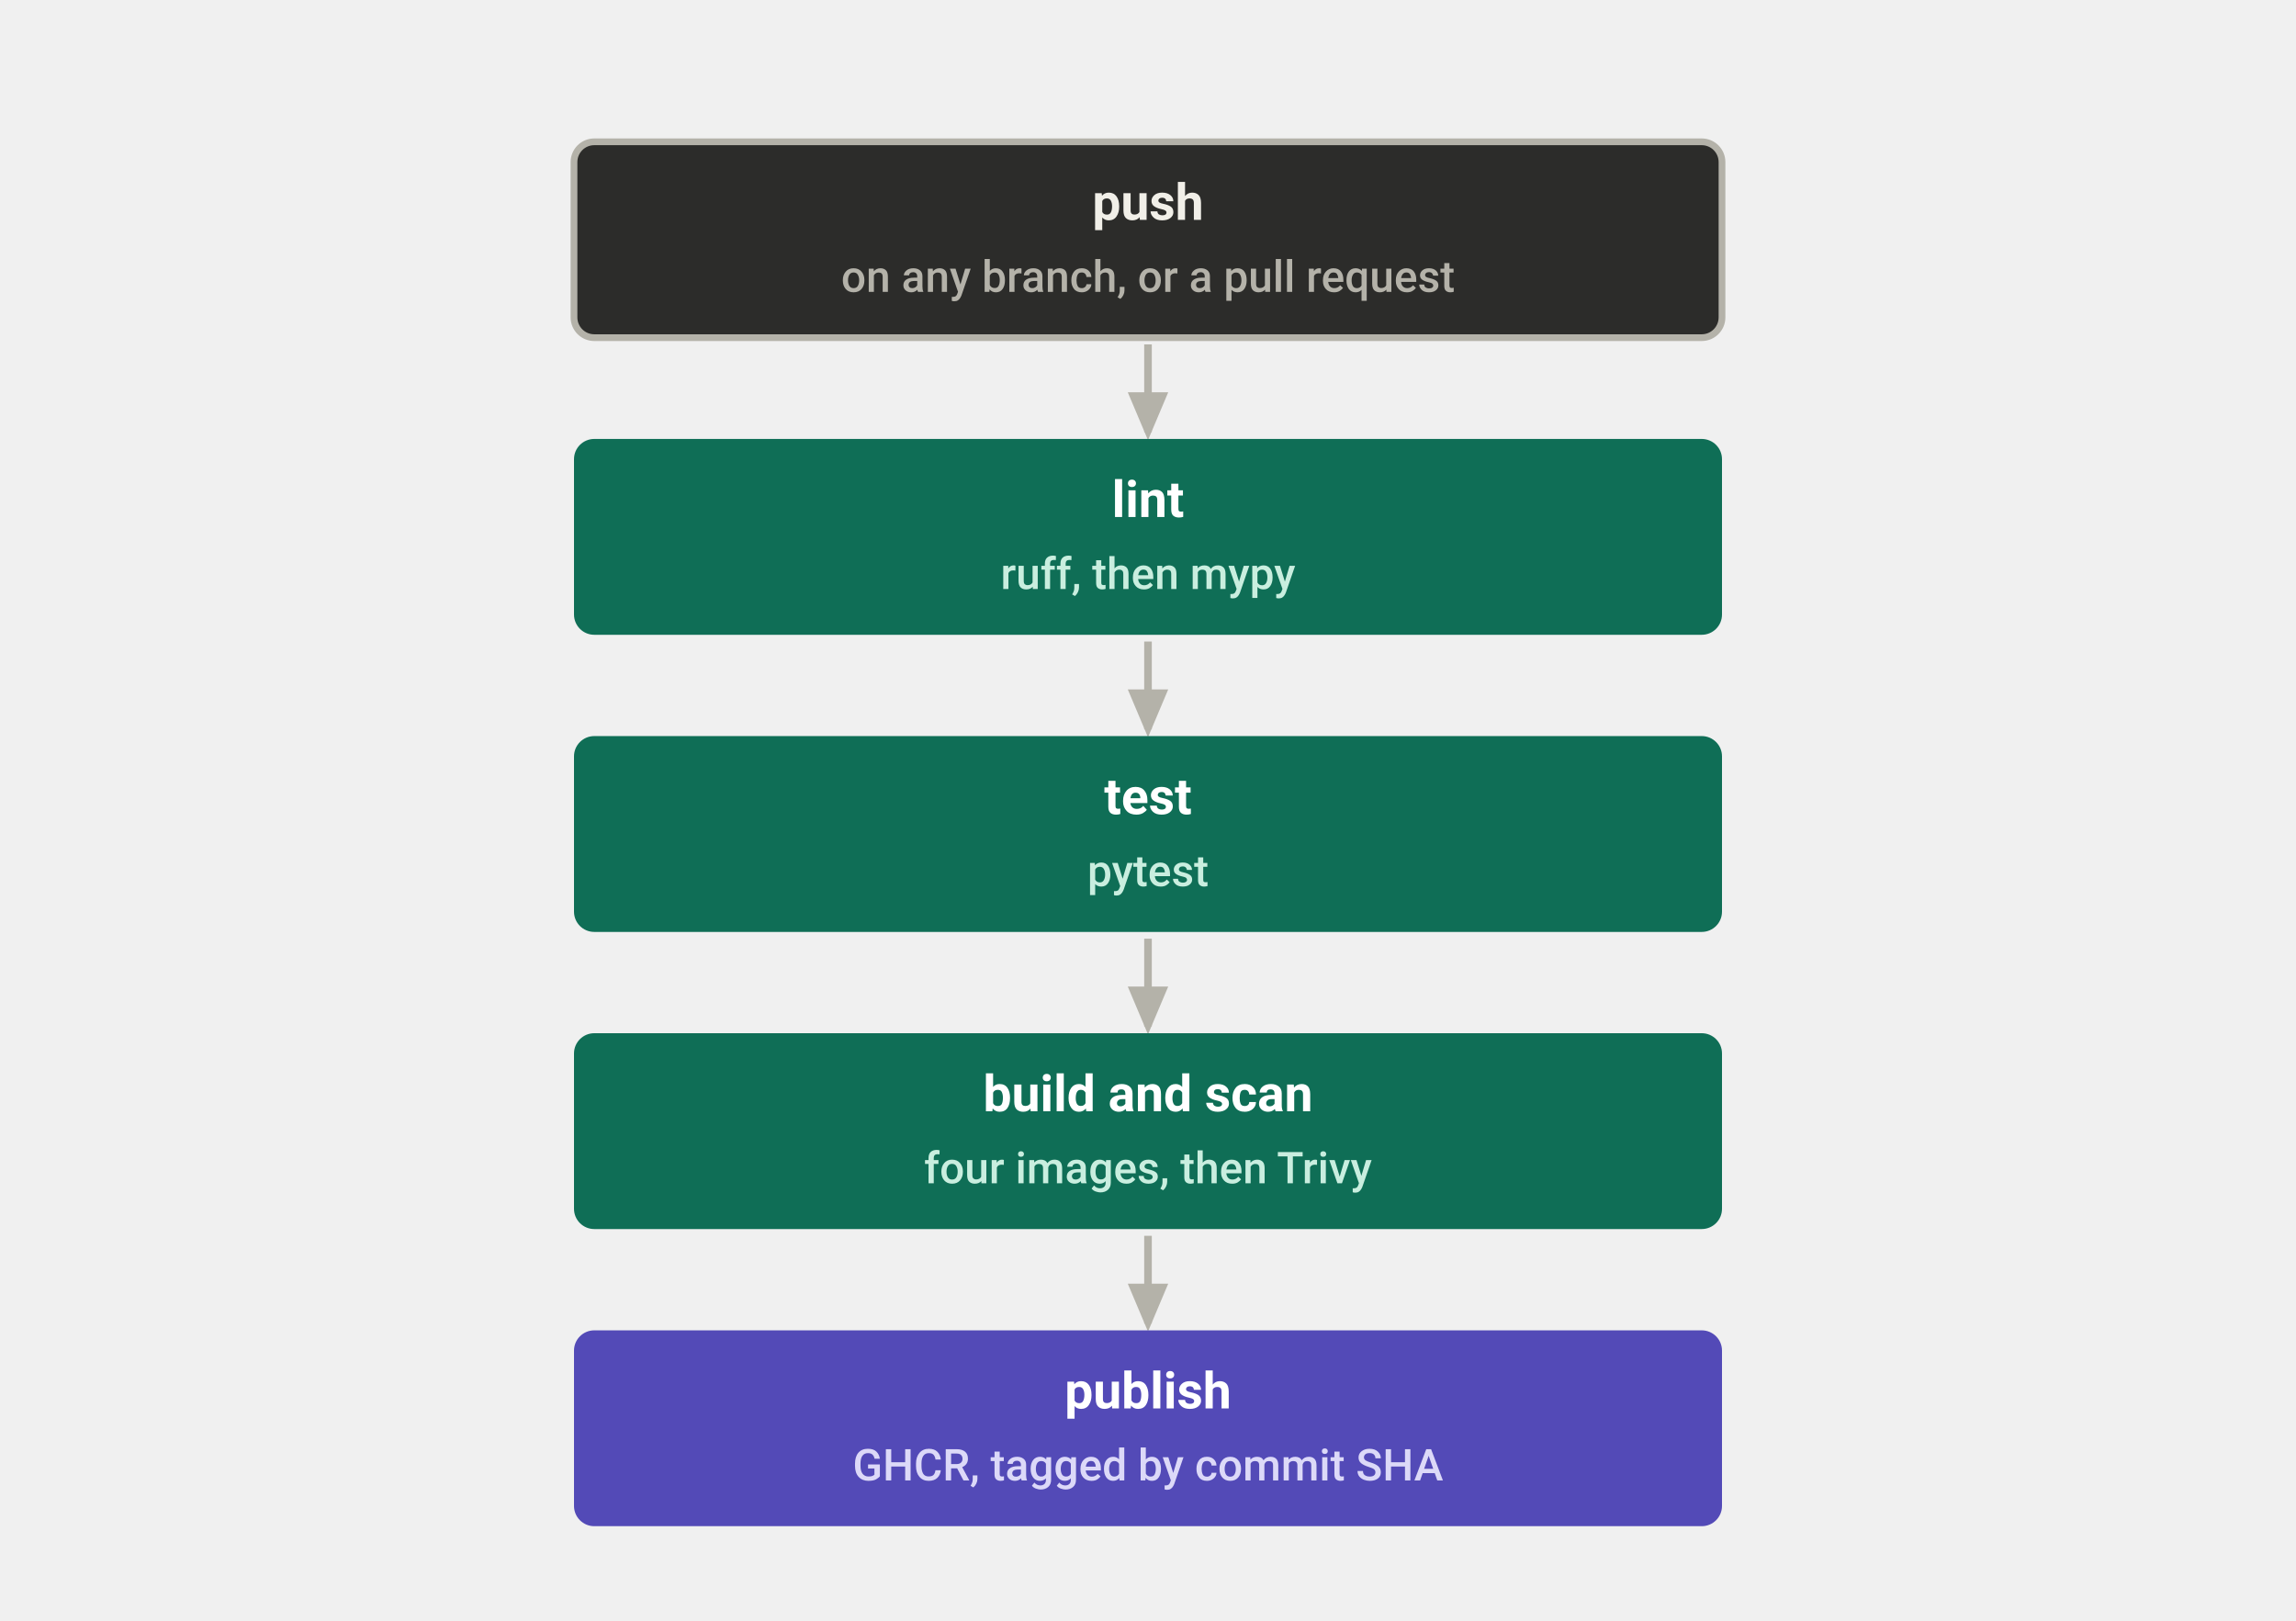
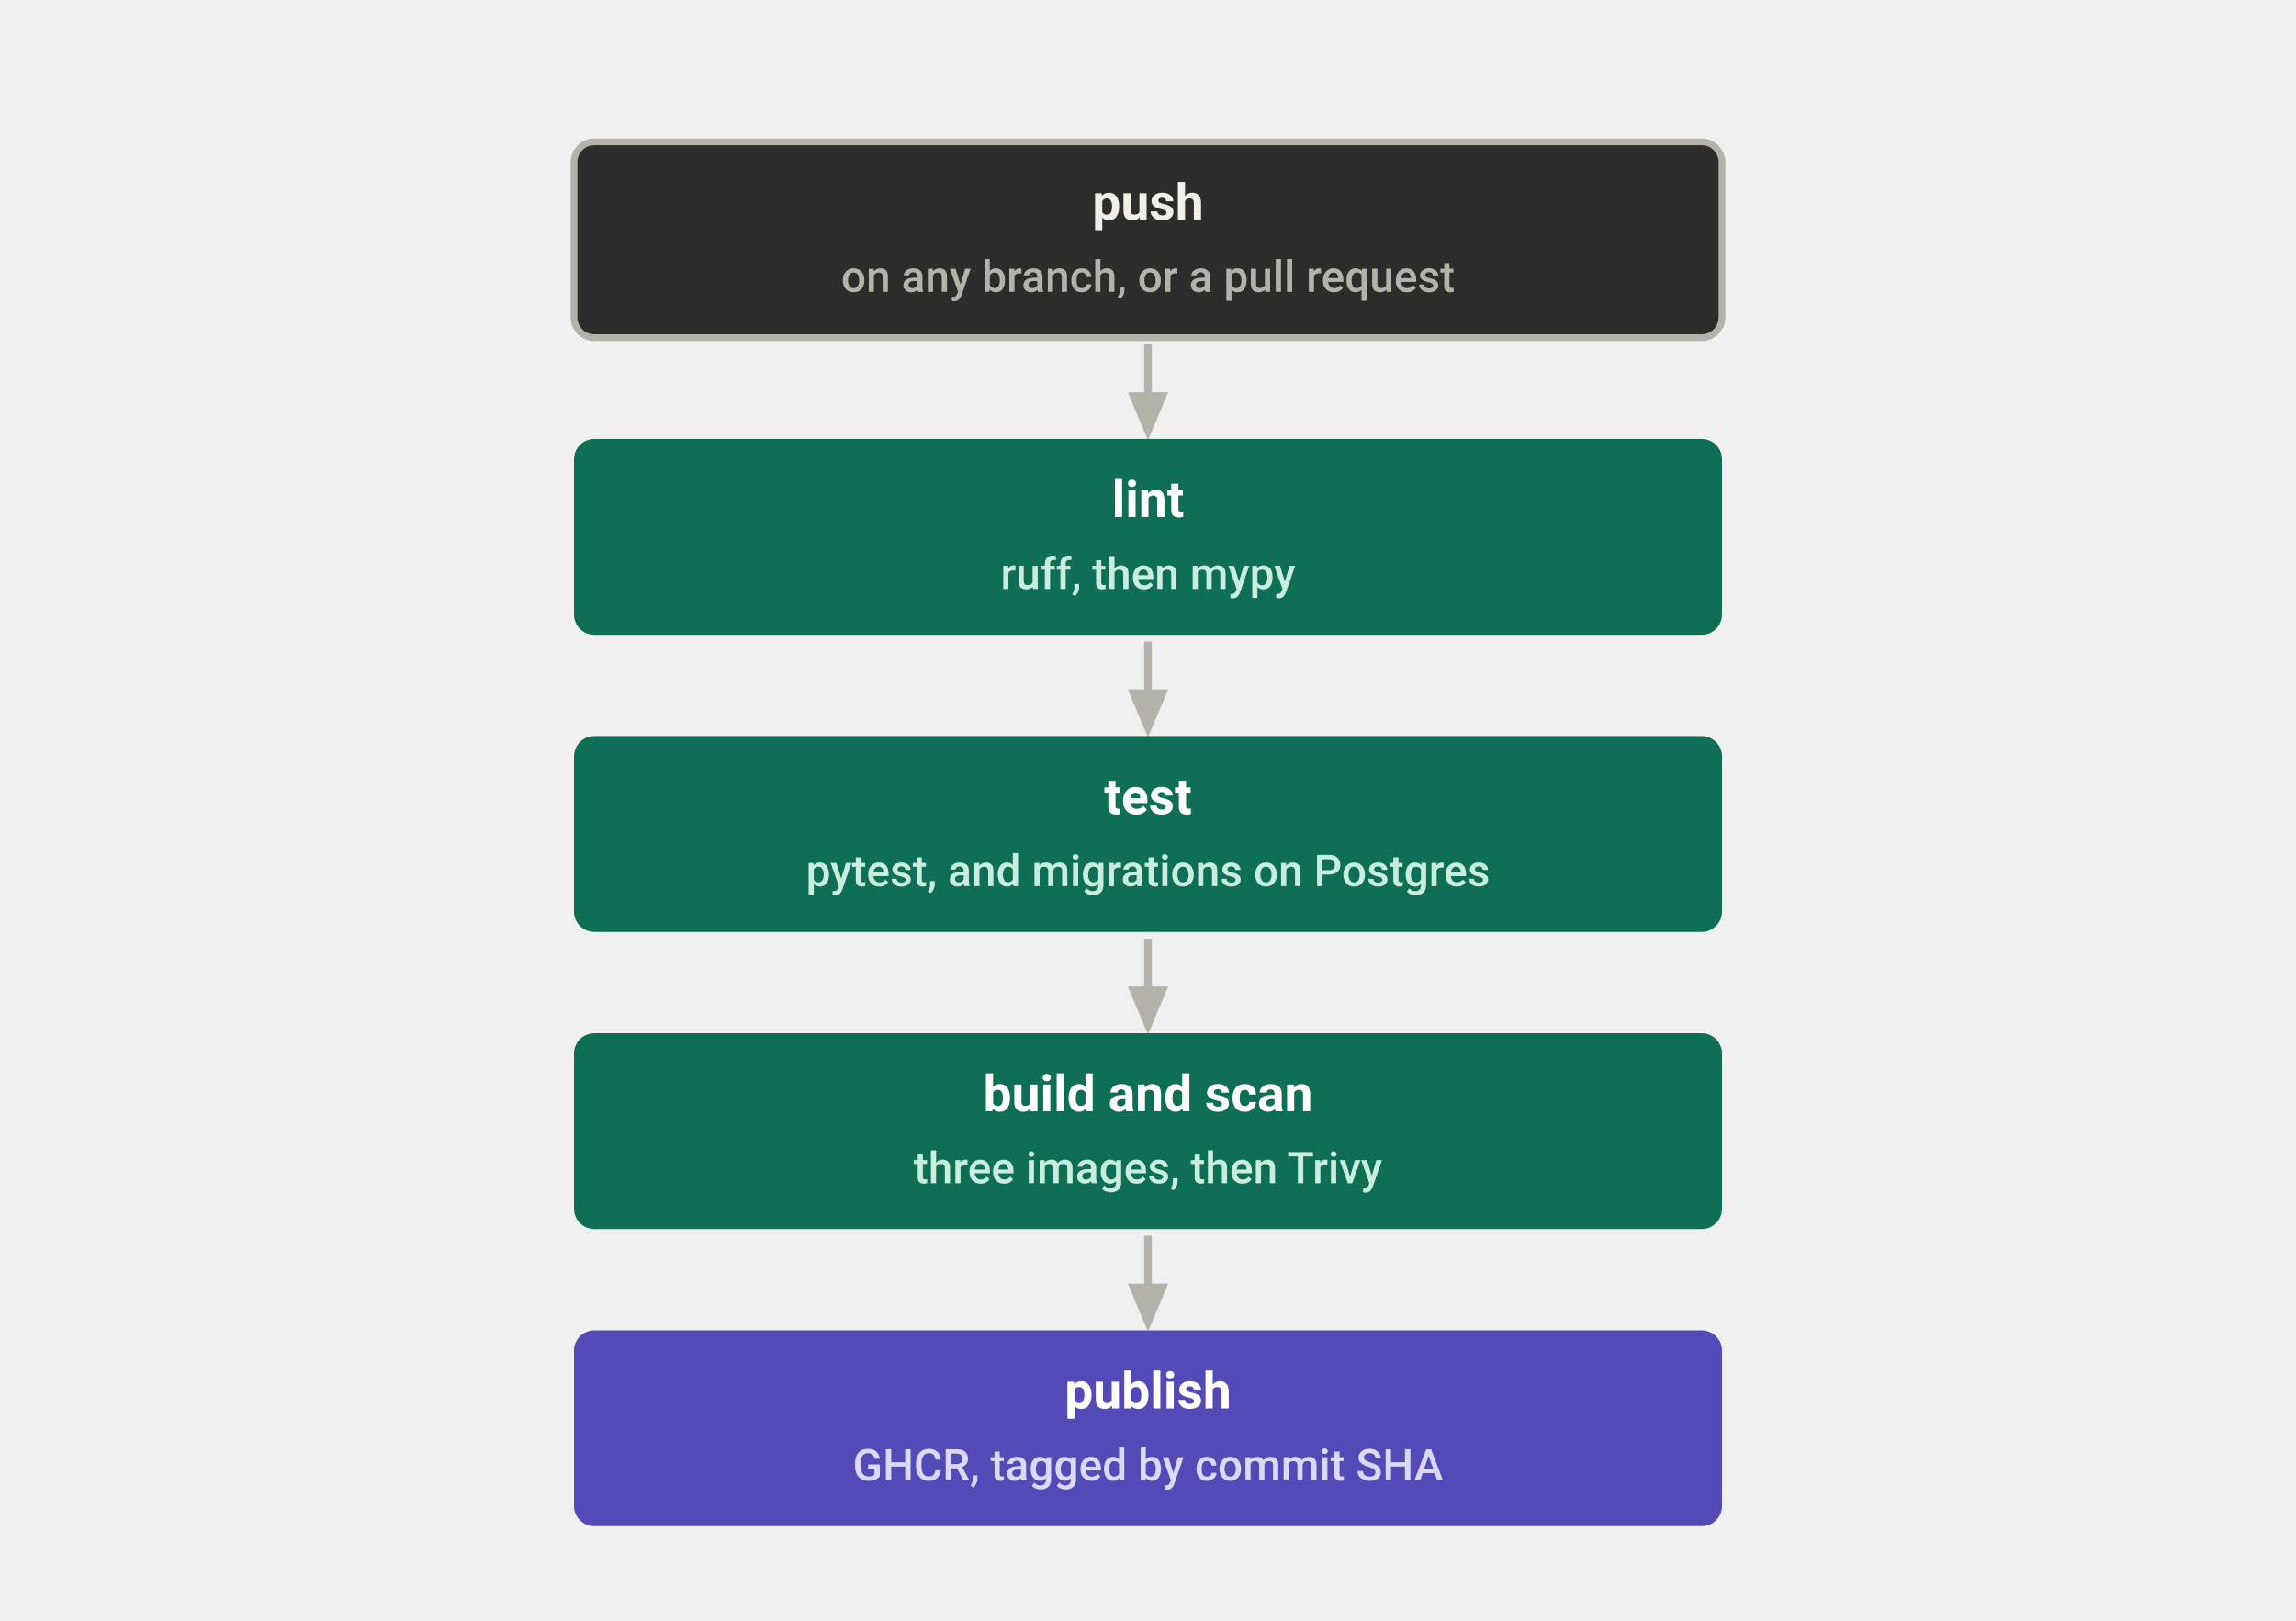
<svg xmlns="http://www.w3.org/2000/svg" width="680" height="480" viewBox="0 0 680 480" role="img" aria-labelledby="ti de">
  <style>
text{font-family:-apple-system,BlinkMacSystemFont,'Segoe UI',Roboto,Helvetica,Arial,sans-serif;dominant-baseline:central}
.t{font-size:15px;font-weight:700}
.s{font-size:13px;font-weight:500}
.h{font-size:16px;font-weight:700}
</style>
  <defs>
    <marker id="a" viewBox="0 0 10 10" refX="7.5" refY="5" markerWidth="7" markerHeight="7" orient="auto-start-reverse">
      <path d="M0 1.2L9 5L0 8.8z" fill="context-stroke" />
    </marker>
  </defs>
  <rect x="170" y="42" width="340" height="58" rx="6" fill="#2C2C2A" stroke="#B4B2A9" stroke-width="2" />
  <text class="t" x="340.0" y="60.0" text-anchor="middle" fill="#F1EFE8">push</text>
  <text class="s" x="340.0" y="82.0" text-anchor="middle" fill="#B4B2A9">on any branch, or a pull request</text>
  <line x1="340" y1="102" x2="340" y2="128" stroke="#B4B2A9" stroke-width="2.25" marker-end="url(#a)" />
  <rect x="170" y="130" width="340" height="58" rx="6" fill="#0F6E56" />
  <text class="t" x="340.0" y="148.0" text-anchor="middle" fill="#FFFFFF">lint</text>
  <text class="s" x="340.0" y="170.0" text-anchor="middle" fill="#C9EEDF">ruff, then mypy</text>
  <line x1="340" y1="190" x2="340" y2="216" stroke="#B4B2A9" stroke-width="2.25" marker-end="url(#a)" />
  <rect x="170" y="218" width="340" height="58" rx="6" fill="#0F6E56" />
  <text class="t" x="340.0" y="236.0" text-anchor="middle" fill="#FFFFFF">test</text>
-   <text class="s" x="340.0" y="258.0" text-anchor="middle" fill="#C9EEDF">pytest</text>
+   <text class="s" x="340.0" y="258.0" text-anchor="middle" fill="#C9EEDF">pytest, and migrations on Postgres</text>
  <line x1="340" y1="278" x2="340" y2="304" stroke="#B4B2A9" stroke-width="2.25" marker-end="url(#a)" />
  <rect x="170" y="306" width="340" height="58" rx="6" fill="#0F6E56" />
  <text class="t" x="340.0" y="324.0" text-anchor="middle" fill="#FFFFFF">build and scan</text>
-   <text class="s" x="340.0" y="346.0" text-anchor="middle" fill="#C9EEDF">four images, then Trivy</text>
+   <text class="s" x="340.0" y="346.0" text-anchor="middle" fill="#C9EEDF">three images, then Trivy</text>
  <line x1="340" y1="366" x2="340" y2="392" stroke="#B4B2A9" stroke-width="2.25" marker-end="url(#a)" />
  <rect x="170" y="394" width="340" height="58" rx="6" fill="#534AB7" />
  <text class="t" x="340.0" y="412.0" text-anchor="middle" fill="#FFFFFF">publish</text>
  <text class="s" x="340.0" y="434.0" text-anchor="middle" fill="#DCD9F8">GHCR, tagged by commit SHA</text>
</svg>
